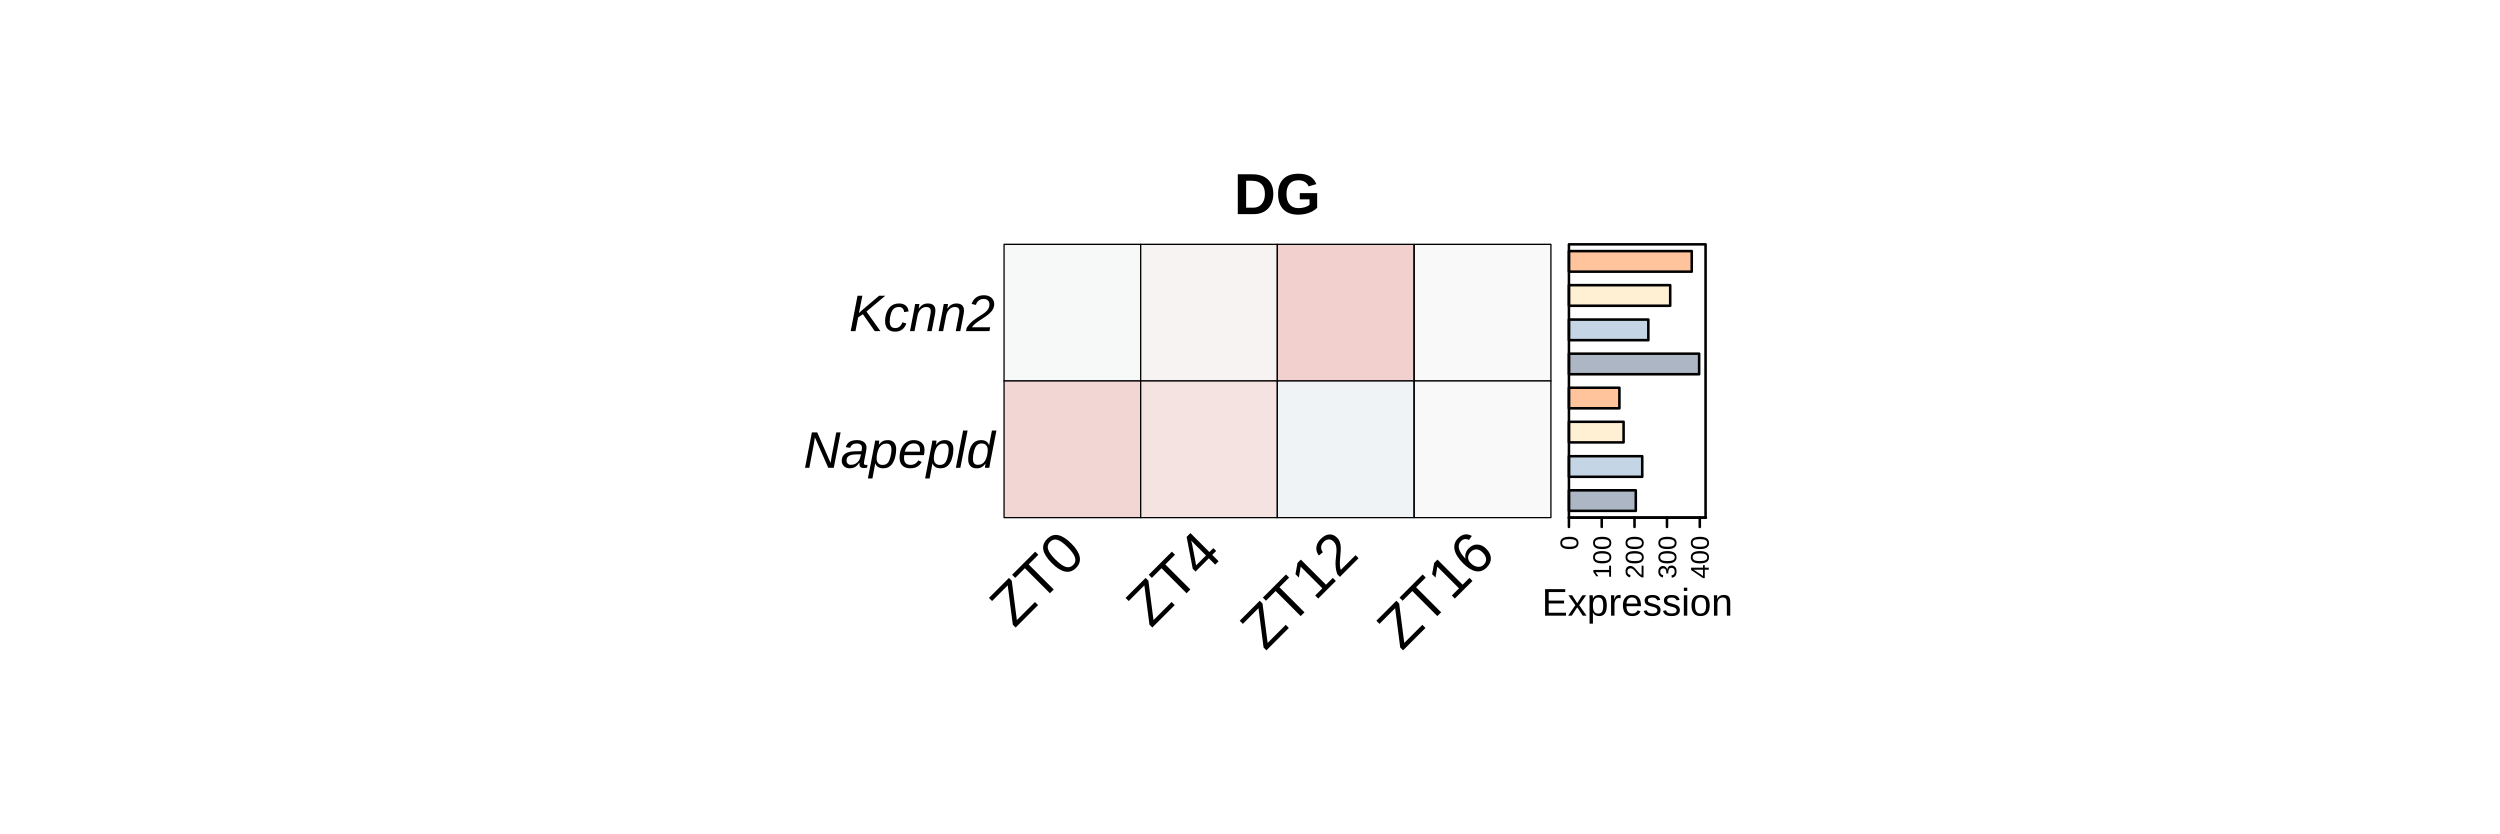
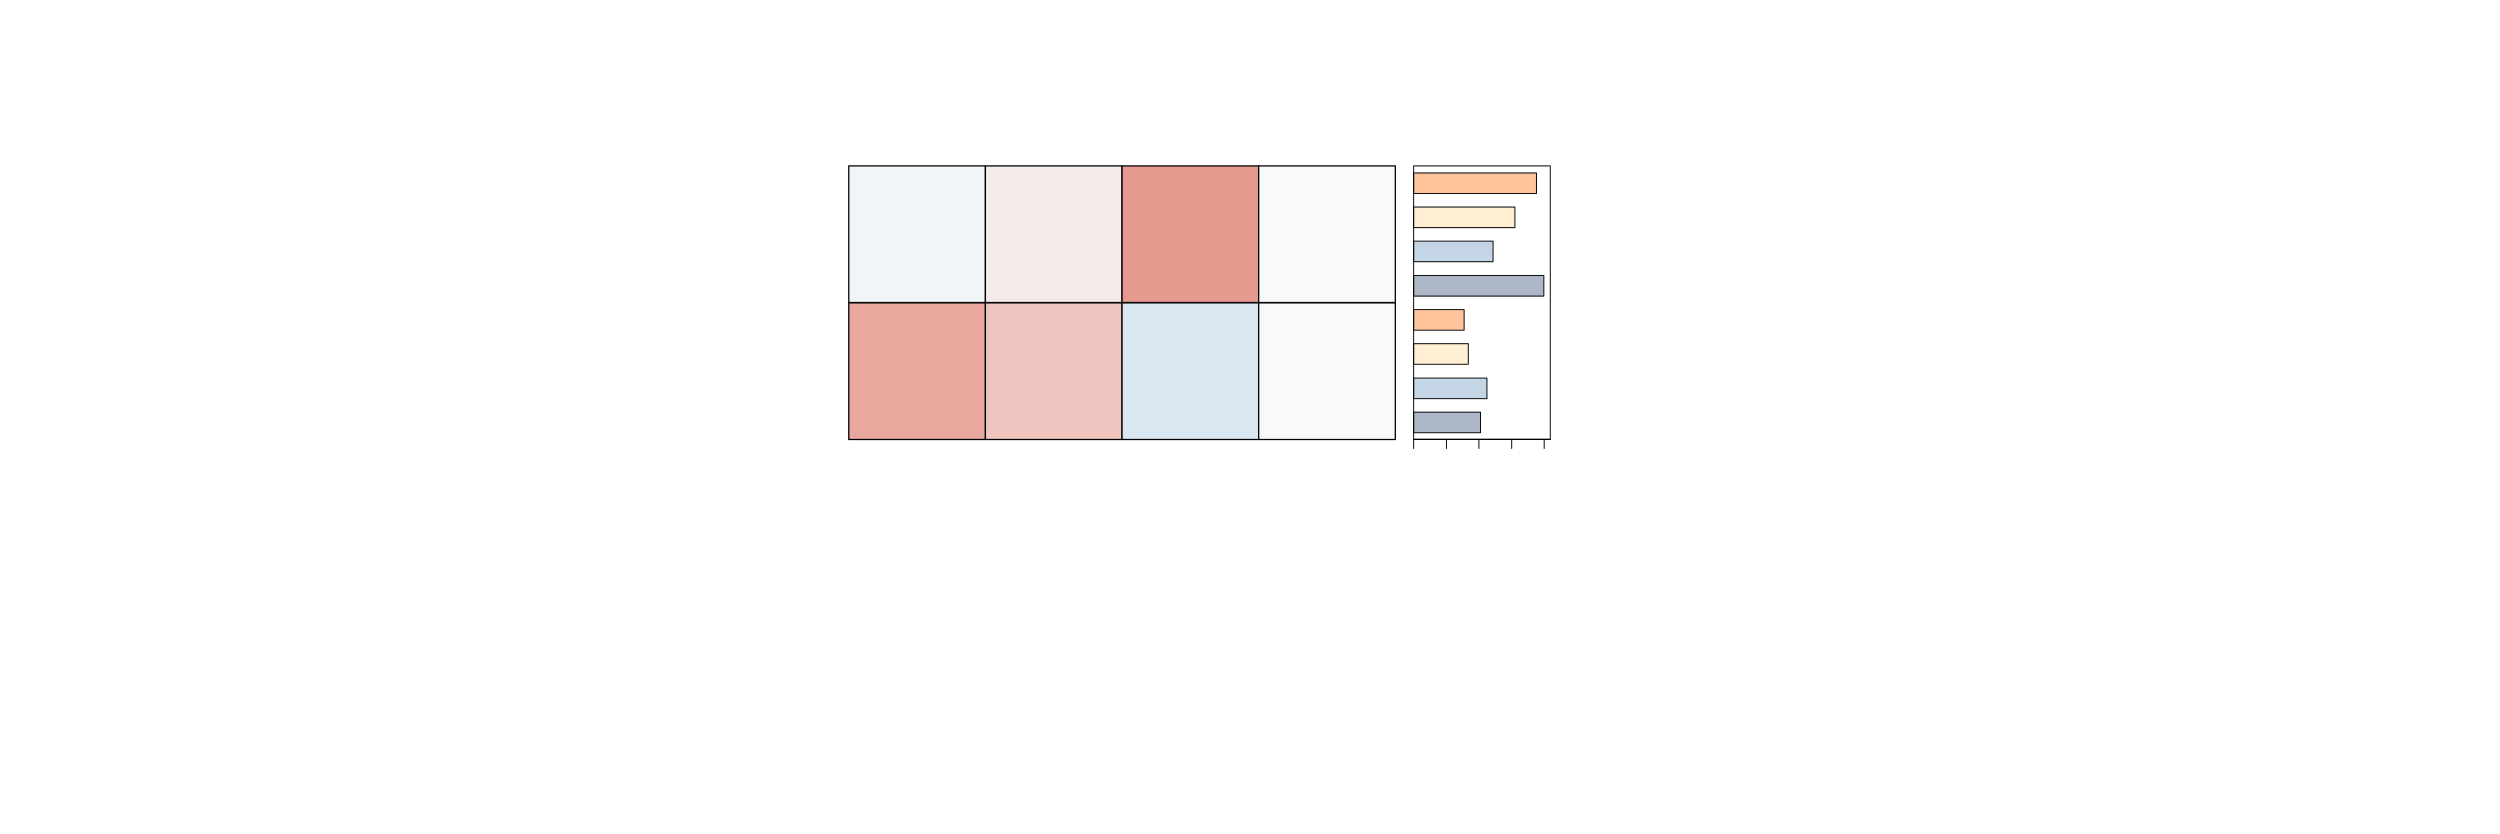
<svg xmlns="http://www.w3.org/2000/svg" id="Layer_1" version="1.1" viewBox="0 0 777.6 259.2">
  <defs>
    <style>
      .st0 {
-         font-family: Arial-BoldMT, Arial;
-         font-weight: 700;
+         fill: #f2f5f7;
      }

-       .st0, .st1, .st2, .st3, .st4 {
-         isolation: isolate;
-       }
- 
-       .st0, .st3 {
-         font-size: 18px;
-       }
- 
-       .st5 {
-         fill: #f1d0cd;
-       }
- 
-       .st5, .st6, .st7, .st8, .st9, .st10, .st11, .st12, .st13, .st14, .st15, .st16 {
+       .st0, .st1, .st2, .st3, .st4, .st5, .st6, .st7, .st8, .st9, .st10, .st11 {
        stroke: #000;
        stroke-linecap: round;
        stroke-linejoin: round;
      }

-       .st5, .st7, .st9, .st11, .st12, .st13, .st16 {
+       .st0, .st1, .st5, .st7, .st8, .st9, .st11 {
        stroke-width: .4px;
      }

-       .st6 {
+       .st1 {
+         fill: #e9a79d;
+       }
+ 
+       .st2 {
+         fill: #ffefd3;
+       }
+ 
+       .st2, .st3, .st4, .st6, .st10 {
+         stroke-width: .3px;
+       }
+ 
+       .st3 {
        fill: #ffc49b;
      }

-       .st6, .st8, .st10, .st14, .st15 {
-         stroke-width: .8px;
+       .st4 {
+         fill: #c4d6e5;
+       }
+ 
+       .st5 {
+         fill: #f9f9f9;
+       }
+ 
+       .st6 {
+         fill: none;
      }

      .st7 {
-         fill: #eff3f6;
-       }
- 
-       .st1 {
-         font-size: 8px;
-       }
- 
-       .st1, .st2, .st3 {
-         font-family: ArialMT, Arial;
+         fill: #efc5c0;
      }

      .st8 {
-         fill: #ffefd3;
+         fill: #f5ebea;
      }

      .st9 {
-         fill: #f4e3e1;
+         fill: #e69a8f;
      }

      .st10 {
-         fill: #c4d6e5;
+         fill: #adb6c4;
      }

      .st11 {
-         fill: #f9f9f9;
-       }
- 
-       .st12 {
-         fill: #f7f3f3;
-       }
- 
-       .st2 {
-         font-size: 12px;
-       }
- 
-       .st13 {
-         fill: #f2d6d3;
-       }
- 
-       .st14 {
-         fill: none;
-       }
- 
-       .st15 {
-         fill: #adb6c4;
-       }
- 
-       .st16 {
-         fill: #f7f8f8;
-       }
- 
-       .st4 {
-         font-family: Arial-ItalicMT, Arial;
-         font-size: 16px;
-         font-style: italic;
+         fill: #dae7f0;
      }
    </style>
  </defs>
-   <rect class="st16" x="312.3" y="76" width="42.5" height="42.5" />
-   <rect class="st13" x="312.3" y="118.5" width="42.5" height="42.5" />
-   <rect class="st12" x="354.8" y="76" width="42.5" height="42.5" />
-   <rect class="st9" x="354.8" y="118.5" width="42.5" height="42.5" />
-   <rect class="st5" x="397.3" y="76" width="42.5" height="42.5" />
-   <rect class="st7" x="397.3" y="118.5" width="42.5" height="42.5" />
-   <rect class="st11" x="439.9" y="76" width="42.5" height="42.5" />
-   <rect class="st11" x="439.9" y="118.5" width="42.5" height="42.5" />
-   <text class="st0" transform="translate(383.8 66.6)">
-     <tspan x="0" y="0">DG</tspan>
-   </text>
-   <text class="st4" transform="translate(264.1 103)">
-     <tspan x="0" y="0">Kcnn2</tspan>
-   </text>
-   <text class="st4" transform="translate(249.9 145.5)">
-     <tspan x="0" y="0">Napepld</tspan>
-   </text>
-   <text class="st3" transform="translate(315.5 195.6) rotate(-45)">
-     <tspan x="0" y="0">ZT0</tspan>
-   </text>
-   <text class="st3" transform="translate(358 195.6) rotate(-45)">
-     <tspan x="0" y="0">ZT4</tspan>
-   </text>
-   <text class="st3" transform="translate(393.5 202.7) rotate(-45)">
-     <tspan x="0" y="0">ZT12</tspan>
-   </text>
-   <text class="st3" transform="translate(436 202.7) rotate(-45)">
-     <tspan x="0" y="0">ZT16</tspan>
-   </text>
-   <rect class="st6" x="488" y="78.1" width="38.2" height="6.4" />
-   <rect class="st8" x="488" y="88.7" width="31.5" height="6.4" />
-   <rect class="st10" x="488" y="99.4" width="24.7" height="6.4" />
-   <rect class="st15" x="488" y="110" width="40.5" height="6.4" />
-   <rect class="st6" x="488" y="120.6" width="15.7" height="6.4" />
-   <rect class="st8" x="488" y="131.2" width="17" height="6.4" />
-   <rect class="st10" x="488" y="141.9" width="22.8" height="6.4" />
-   <rect class="st15" x="488" y="152.5" width="20.8" height="6.4" />
-   <line class="st14" x1="488" y1="161" x2="530.6" y2="161" />
-   <line class="st14" x1="488" y1="163.9" x2="488" y2="161" />
-   <line class="st14" x1="498.2" y1="163.9" x2="498.2" y2="161" />
-   <line class="st14" x1="508.4" y1="163.9" x2="508.4" y2="161" />
-   <line class="st14" x1="518.5" y1="163.9" x2="518.5" y2="161" />
-   <line class="st14" x1="528.7" y1="163.9" x2="528.7" y2="161" />
-   <text class="st1" transform="translate(490.9 171.1) rotate(-90)">
-     <tspan x="0" y="0">0</tspan>
-   </text>
-   <text class="st1" transform="translate(501.1 180) rotate(-90)">
-     <tspan x="0" y="0">100</tspan>
-   </text>
-   <text class="st1" transform="translate(511.2 180) rotate(-90)">
-     <tspan x="0" y="0">200</tspan>
-   </text>
-   <text class="st1" transform="translate(521.4 180) rotate(-90)">
-     <tspan x="0" y="0">300</tspan>
-   </text>
-   <text class="st1" transform="translate(531.5 180) rotate(-90)">
-     <tspan x="0" y="0">400</tspan>
-   </text>
-   <rect class="st14" x="488" y="76" width="42.5" height="85" />
-   <text class="st2" transform="translate(479.6 191.5)">
-     <tspan x="0" y="0">Expression</tspan>
-   </text>
+   <rect class="st0" x="264" y="51.6" width="42.5" height="42.5" />
+   <rect class="st1" x="264" y="94.2" width="42.5" height="42.5" />
+   <rect class="st8" x="306.5" y="51.6" width="42.5" height="42.5" />
+   <rect class="st7" x="306.5" y="94.2" width="42.5" height="42.5" />
+   <rect class="st9" x="349" y="51.6" width="42.5" height="42.5" />
+   <rect class="st11" x="349" y="94.2" width="42.5" height="42.5" />
+   <rect class="st5" x="391.5" y="51.6" width="42.5" height="42.5" />
+   <rect class="st5" x="391.5" y="94.2" width="42.5" height="42.5" />
+   <rect class="st3" x="439.7" y="53.8" width="38.2" height="6.4" />
+   <rect class="st2" x="439.7" y="64.4" width="31.5" height="6.4" />
+   <rect class="st4" x="439.7" y="75" width="24.7" height="6.4" />
+   <rect class="st10" x="439.7" y="85.7" width="40.5" height="6.4" />
+   <rect class="st3" x="439.7" y="96.3" width="15.7" height="6.4" />
+   <rect class="st2" x="439.7" y="106.9" width="17" height="6.4" />
+   <rect class="st4" x="439.7" y="117.6" width="22.8" height="6.4" />
+   <rect class="st10" x="439.7" y="128.2" width="20.8" height="6.4" />
+   <line class="st6" x1="439.7" y1="136.7" x2="482.2" y2="136.7" />
+   <line class="st6" x1="439.7" y1="139.5" x2="439.7" y2="136.7" />
+   <line class="st6" x1="449.9" y1="139.5" x2="449.9" y2="136.7" />
+   <line class="st6" x1="460" y1="139.5" x2="460" y2="136.7" />
+   <line class="st6" x1="470.2" y1="139.5" x2="470.2" y2="136.7" />
+   <line class="st6" x1="480.3" y1="139.5" x2="480.3" y2="136.7" />
+   <rect class="st6" x="439.7" y="51.6" width="42.5" height="85" />
</svg>
